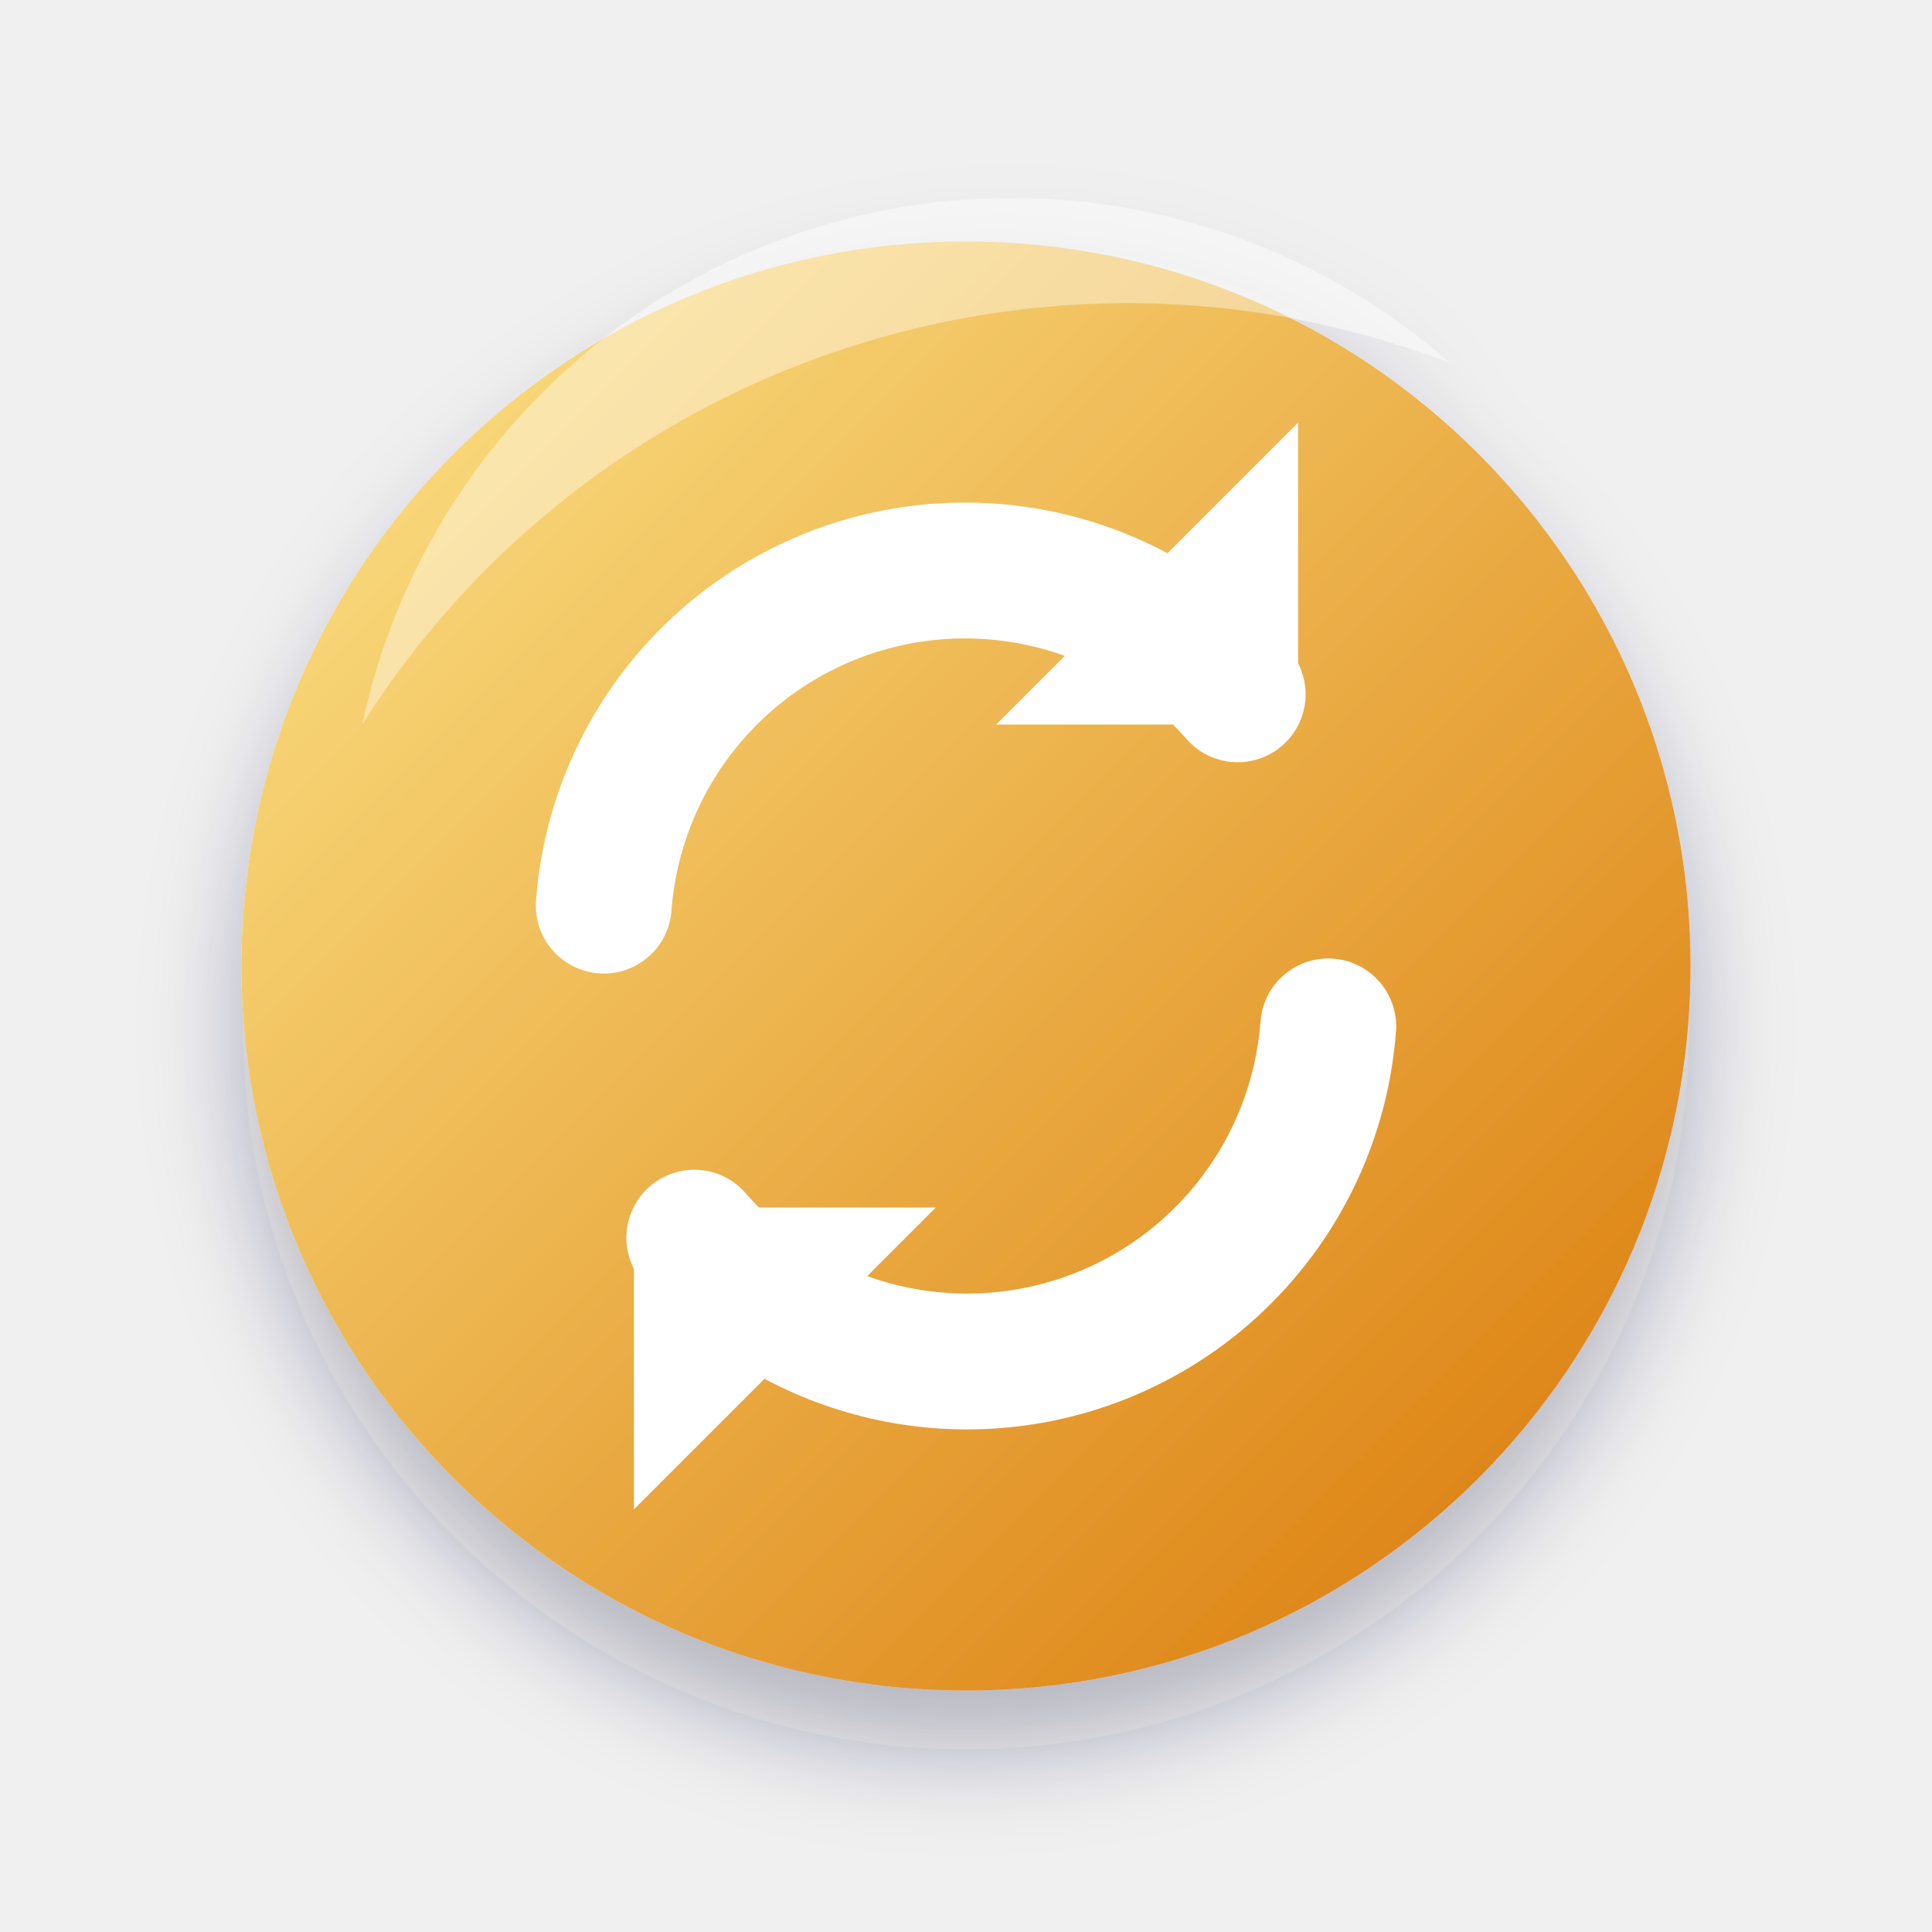
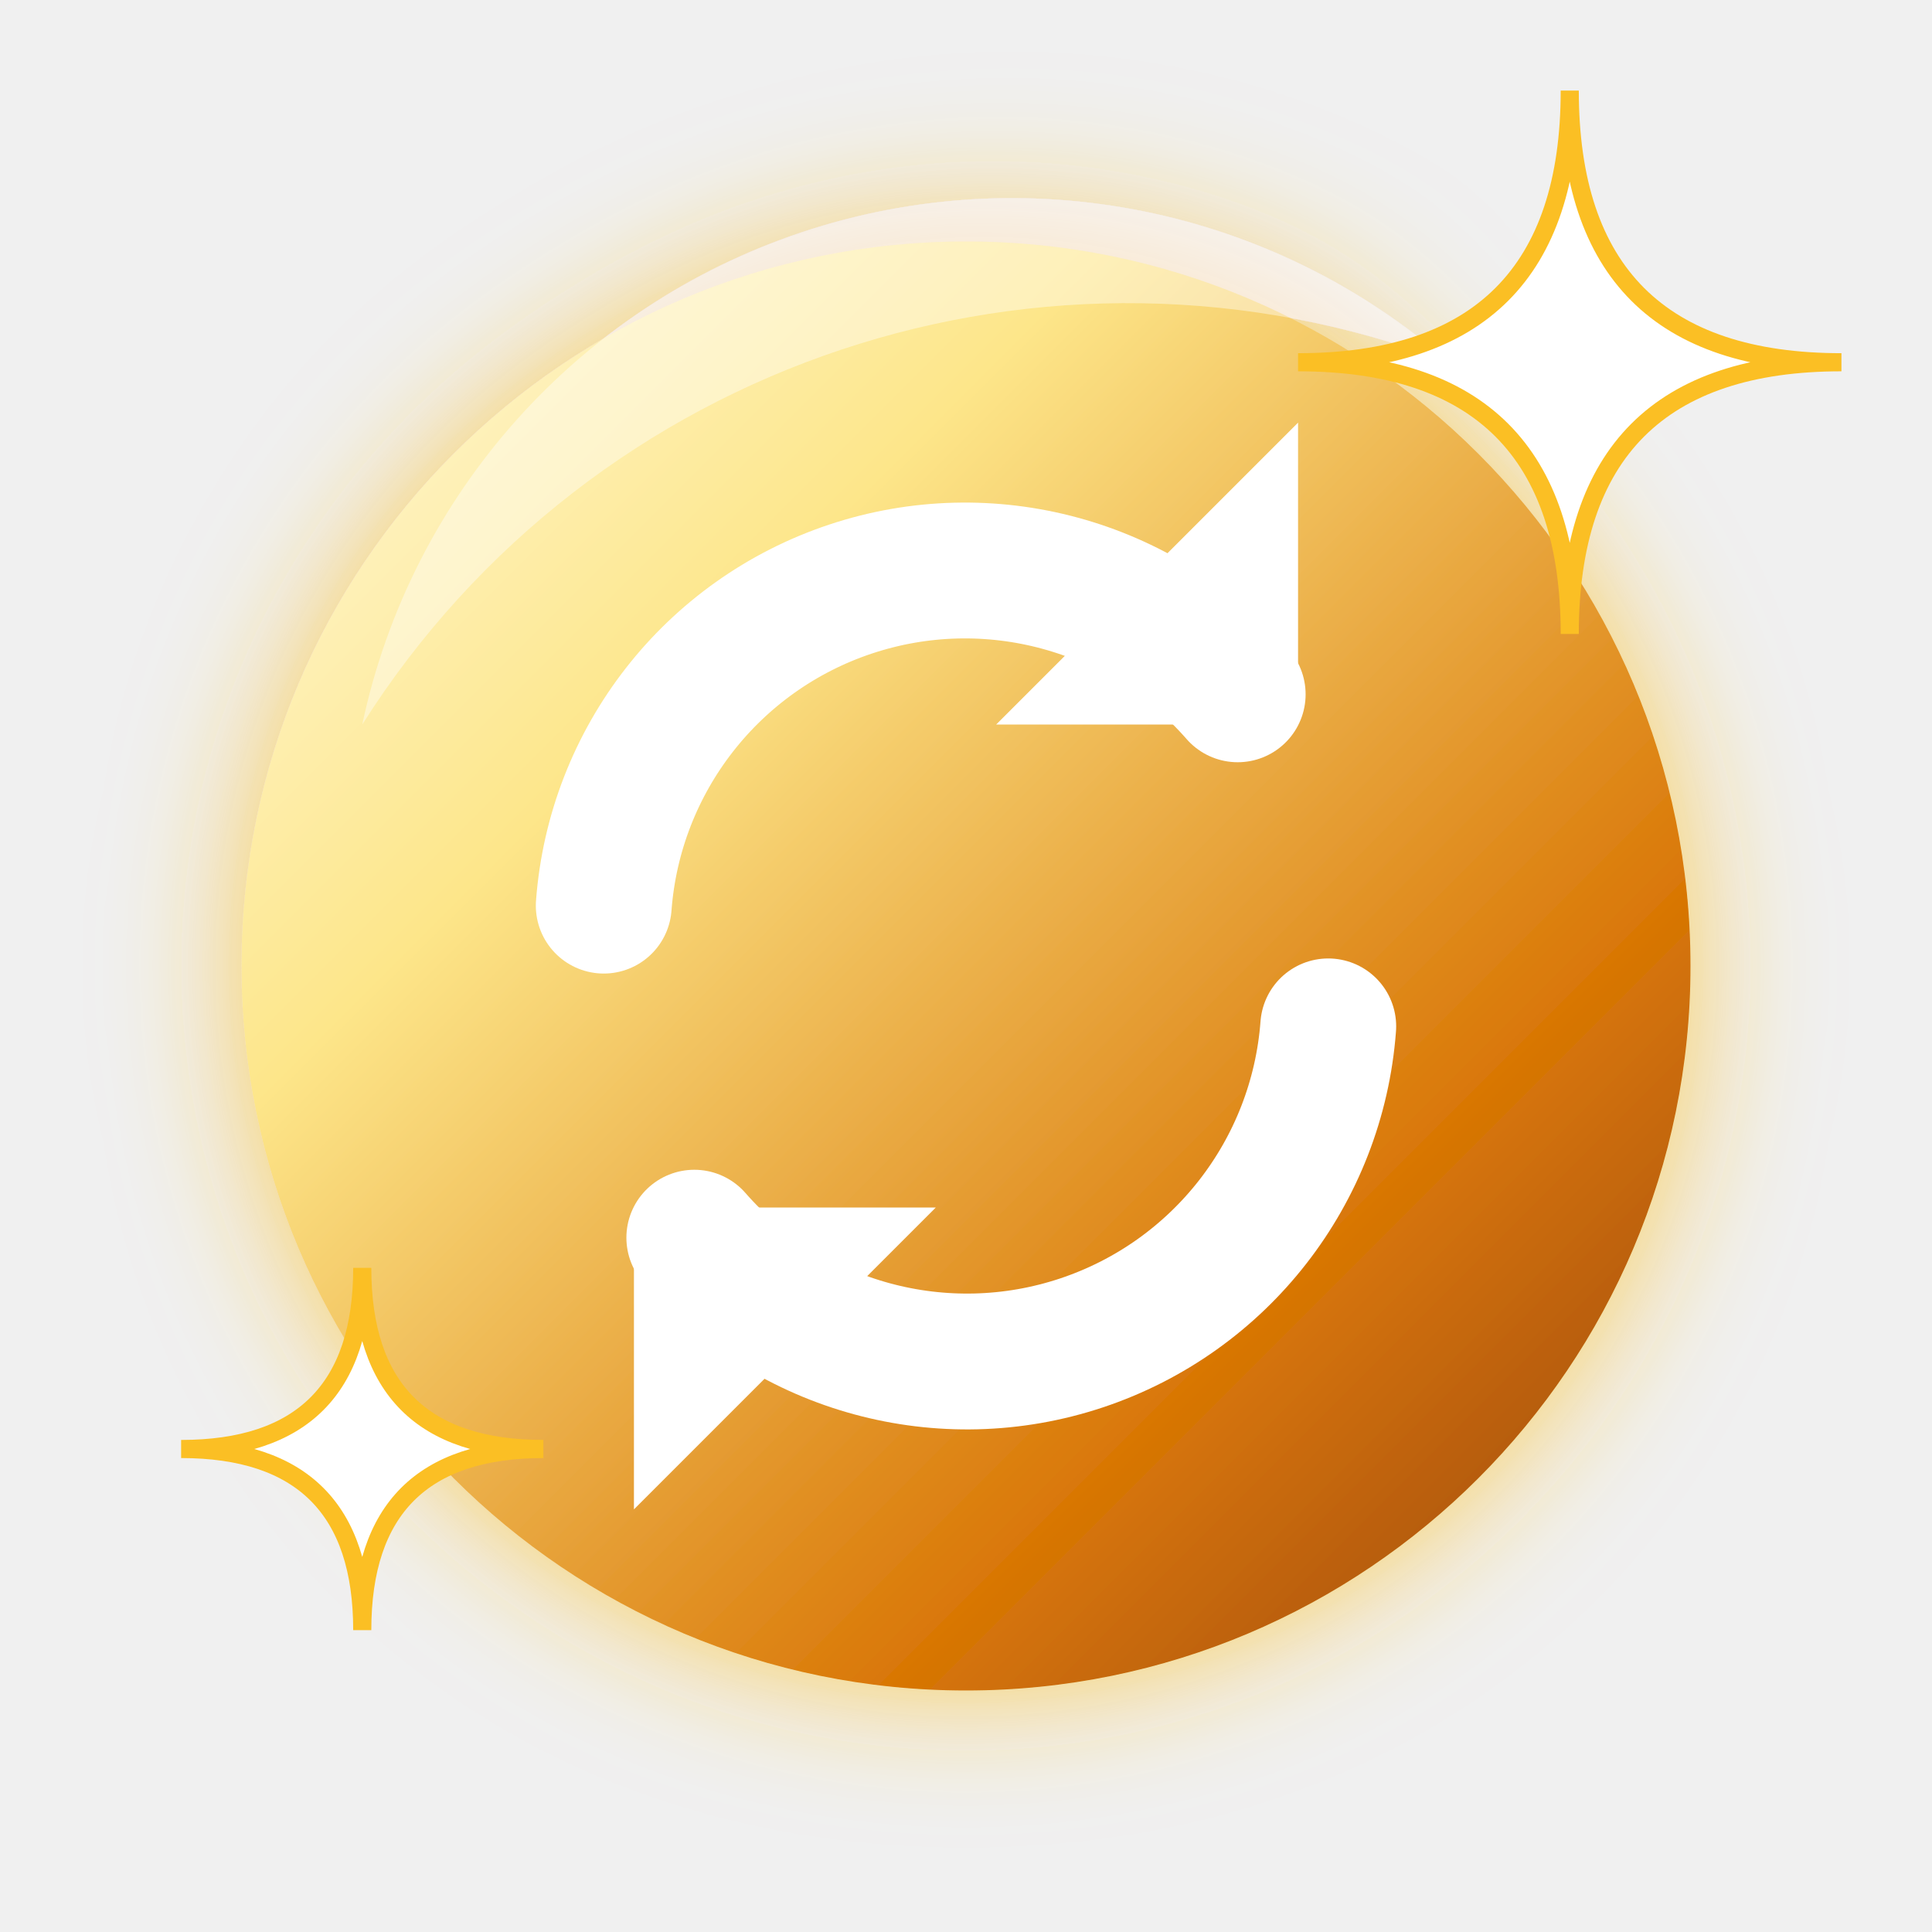
<svg xmlns="http://www.w3.org/2000/svg" viewBox="0 0 64 64" width="64" height="64">
  <defs>
    <filter id="sh" x="-20%" y="-20%" width="140%" height="150%">
      <feDropShadow dx="0" dy="2" stdDeviation="1.6" flood-color="#1e1b4b" flood-opacity=".28" />
+       <feDropShadow dx="0" dy="0" stdDeviation="2.2" flood-color="#fbbf24" flood-opacity=".7" />
    </filter>
    <linearGradient id="g1" x1="0" y1="0" x2="1" y2="1">
-       <stop offset="0" stop-color="#fde68a" />
-       <stop offset="1" stop-color="#d97706" />
+       <stop offset="0" stop-color="#fffbe6" />
+       <stop offset=".3" stop-color="#fde68a" />
+       <stop offset=".72" stop-color="#d97706" />
+       <stop offset="1" stop-color="#92400e" />
    </linearGradient>
  </defs>
  <g filter="url(#sh)">
    <circle cx="32" cy="32" r="24" fill="url(#g1)" />
    <path d="M20 30a12 12 0 0 1 21-7" stroke="#fff" stroke-width="4.5" stroke-linecap="round" fill="none" />
    <path d="M44 34a12 12 0 0 1-21 7" stroke="#fff" stroke-width="4.5" stroke-linecap="round" fill="none" />
    <path d="M43 14v10H33z" fill="#fff" />
    <path d="M21 50V40h10z" fill="#fff" />
    <path d="M12 24a22 22 0 0 1 36-12 30 30 0 0 0-36 12z" fill="#fff" opacity="0.4" />
  </g>
+   <g transform-origin="0 0">
+     <g transform="translate(52 12)">
+       <path d="M0 -9Q0 0 9 0Q0 0 0 9Q0 0 -9 0Q0 0 0 -9z" fill="#fff" stroke="#fbbf24" stroke-width=".6">
+         <animate attributeName="opacity" values="0;1;0" dur="2.4s" begin="0s" repeatCount="indefinite" />
+         <animateTransform attributeName="transform" type="scale" values="0.4;1.25;0.4" dur="2.4s" begin="0s" repeatCount="indefinite" />
+       </path>
+     </g>
+     <g transform="translate(12 48)">
+       <path d="M0 -6Q0 0 6 0Q0 0 0 6Q0 0 -6 0Q0 0 0 -6z" fill="#fff" stroke="#fbbf24" stroke-width=".6">
+         <animate attributeName="opacity" values="0;1;0" dur="2.4s" begin="1.2s" repeatCount="indefinite" />
+         <animateTransform attributeName="transform" type="scale" values="0.4;1.25;0.4" dur="2.4s" begin="1.2s" repeatCount="indefinite" />
+       </path>
+     </g>
+   </g>
</svg>
